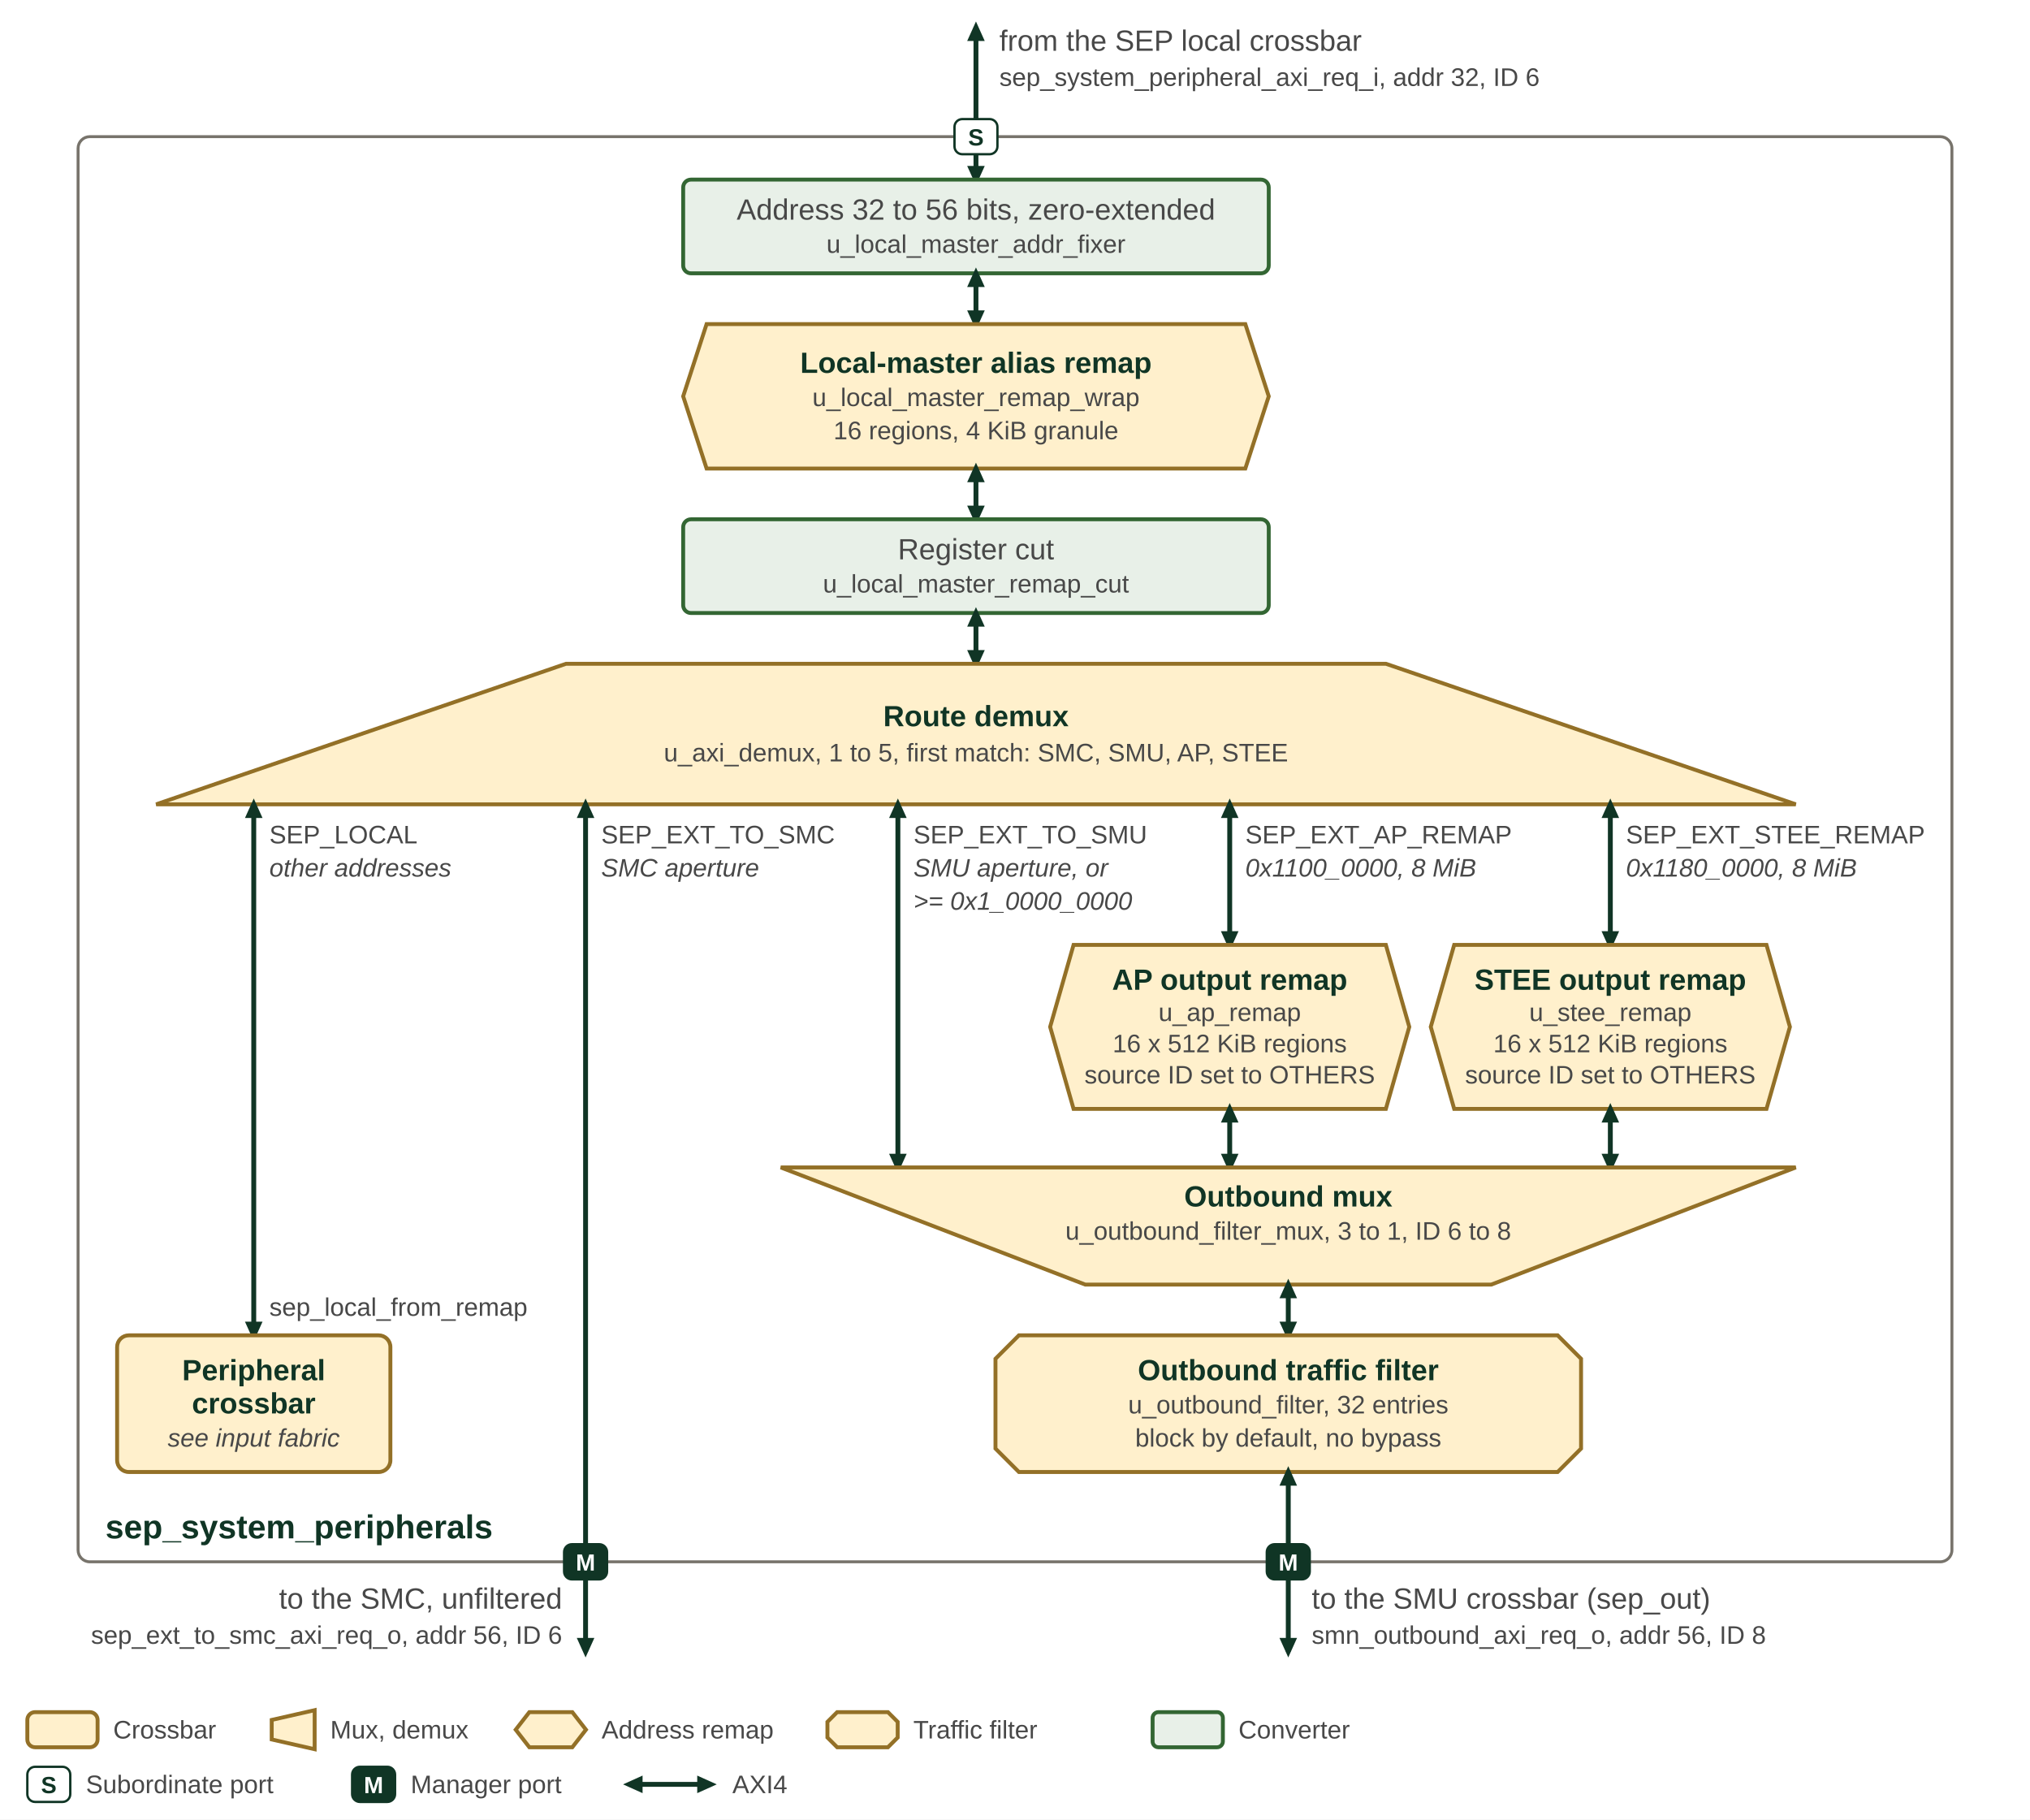
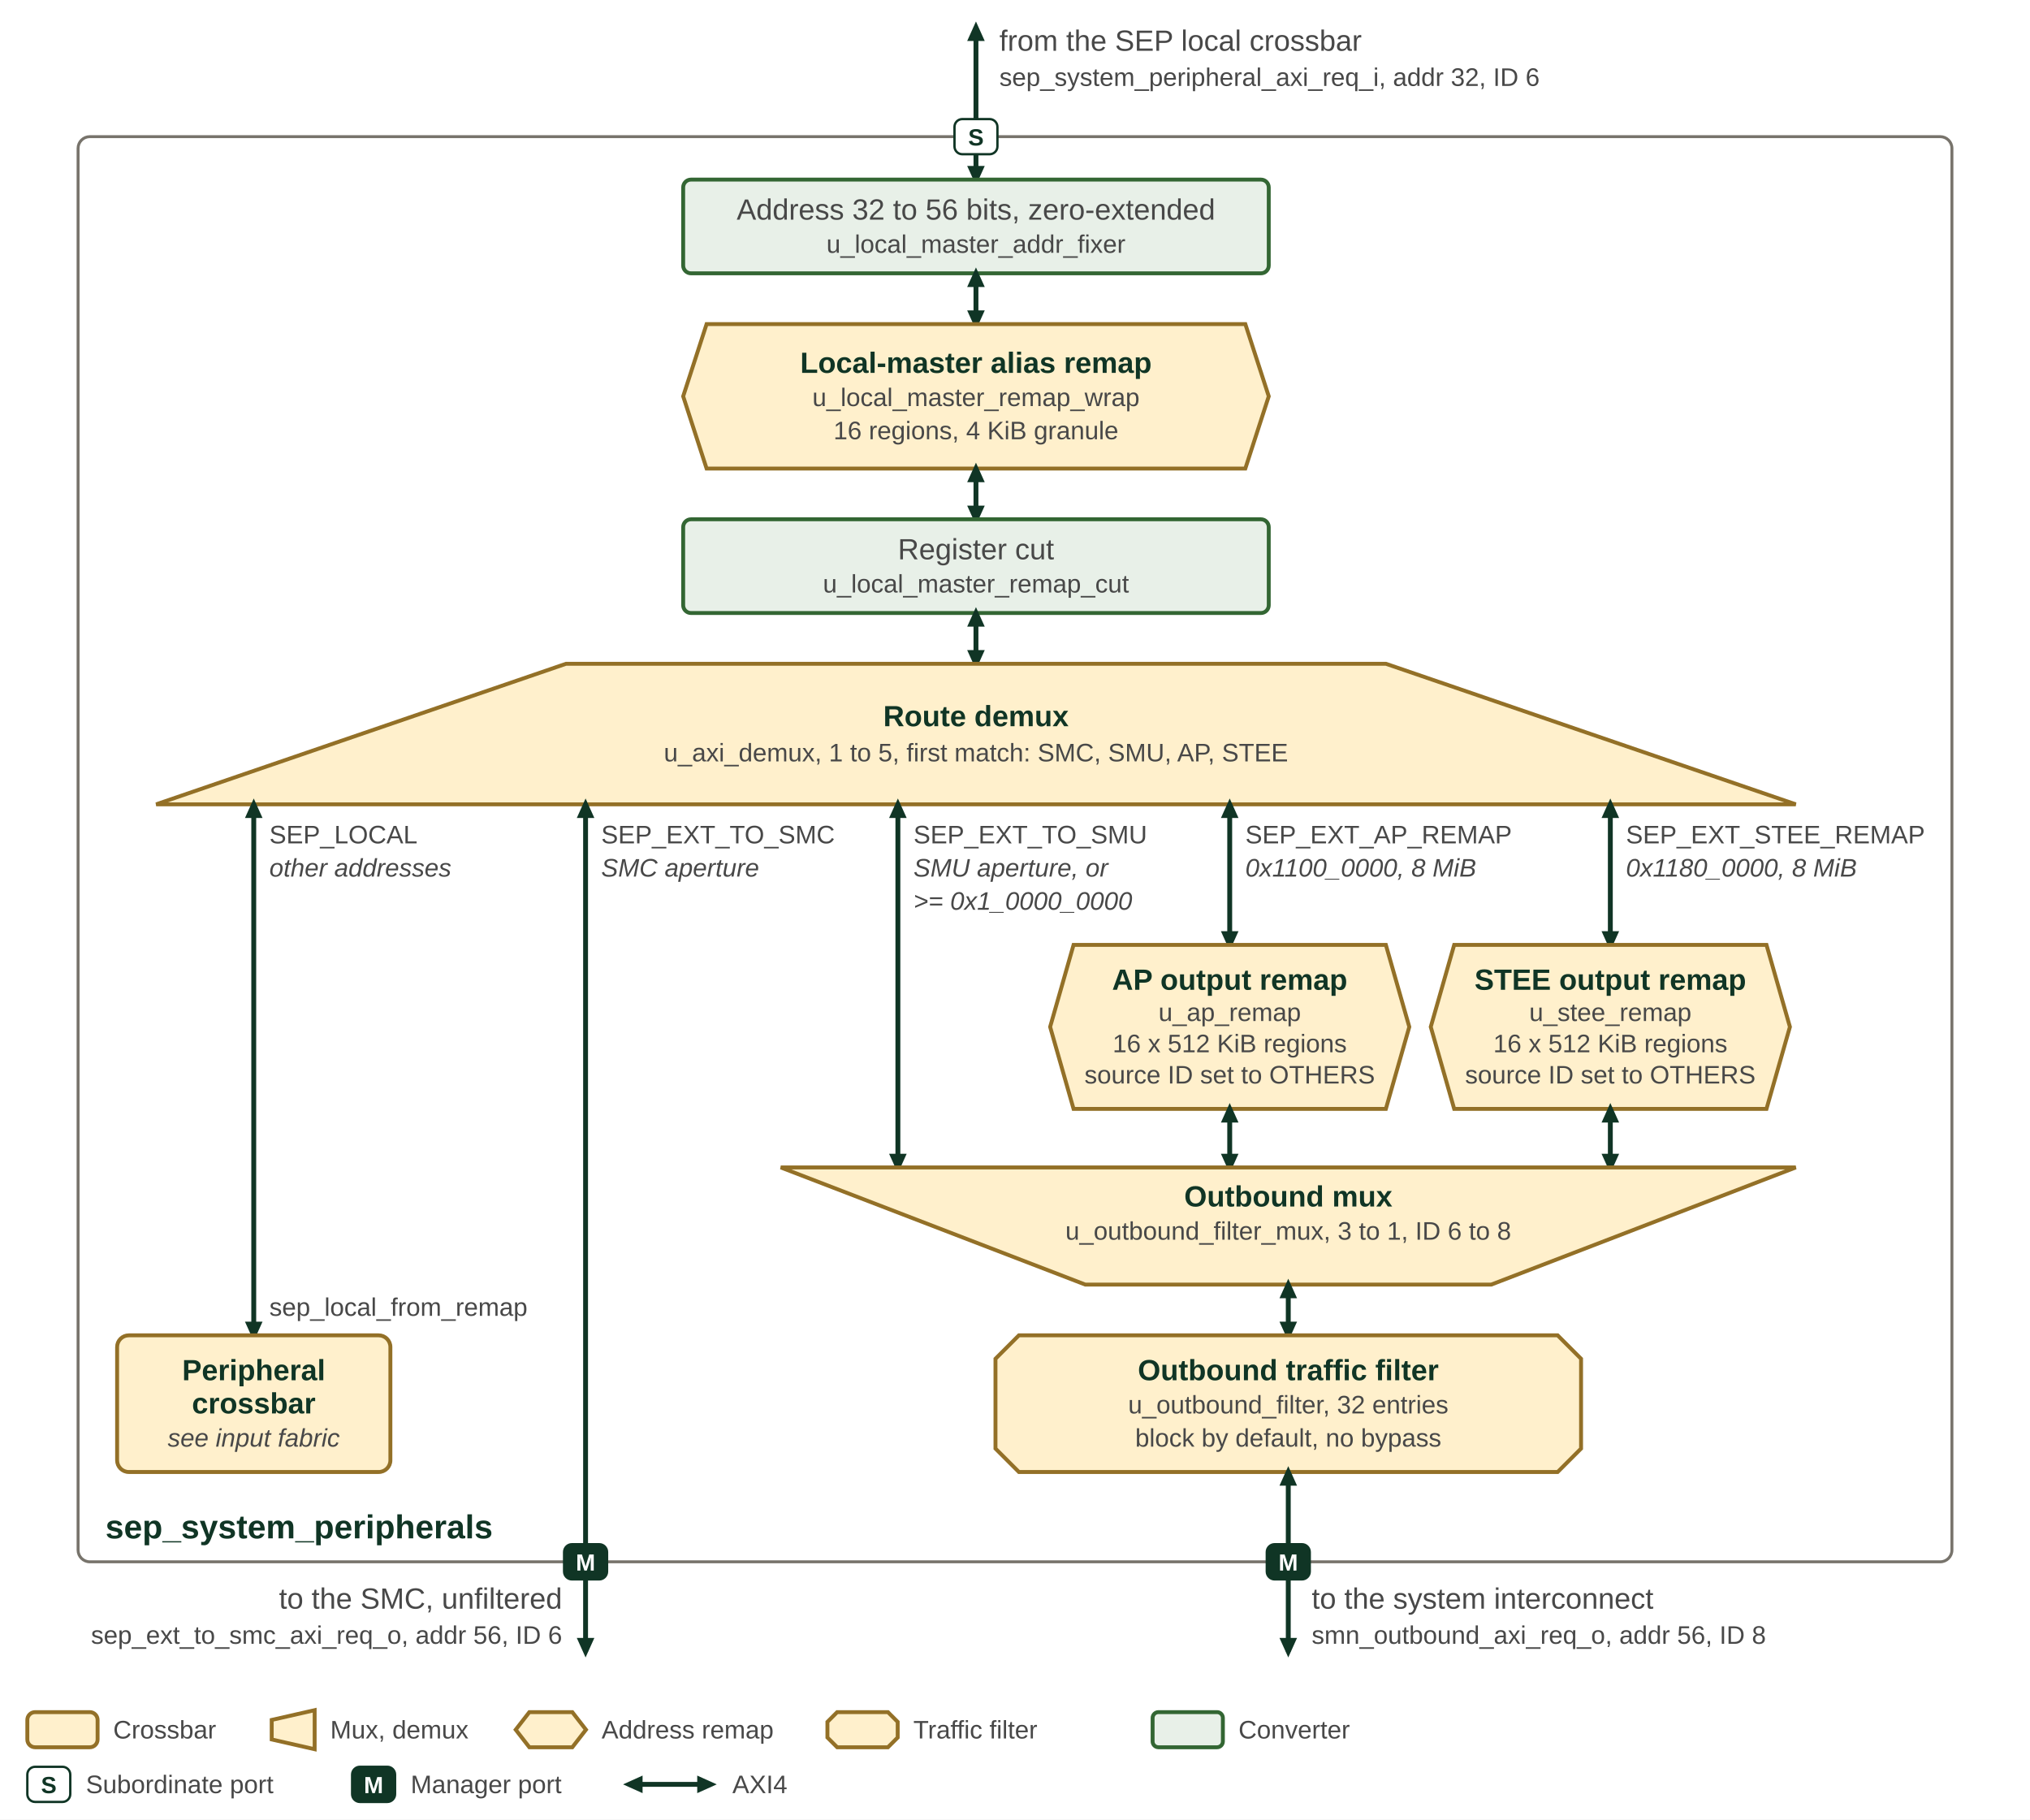
<svg xmlns="http://www.w3.org/2000/svg" width="1040" height="932" viewBox="0 0 1040 932" role="img" aria-labelledby="title desc">
  <defs>
    <marker id="ae" markerUnits="userSpaceOnUse" markerWidth="10" markerHeight="9" refX="7" refY="4.5" orient="auto">
      <path d="M0,0 L10,4.5 L0,9 Z" fill="#103525" />
    </marker>
    <marker id="as" markerUnits="userSpaceOnUse" markerWidth="10" markerHeight="9" refX="3" refY="4.5" orient="auto">
      <path d="M10,0 L0,4.5 L10,9 Z" fill="#103525" />
    </marker>
    <marker id="ge" markerUnits="userSpaceOnUse" markerWidth="8" markerHeight="7" refX="5" refY="3.5" orient="auto">
      <path d="M0,0 L8,3.5 L0,7 Z" fill="#5b6670" />
    </marker>
    <marker id="gs" markerUnits="userSpaceOnUse" markerWidth="8" markerHeight="7" refX="3" refY="3.5" orient="auto">
      <path d="M8,0 L0,3.5 L8,7 Z" fill="#5b6670" />
    </marker>
    <marker id="je" markerUnits="userSpaceOnUse" markerWidth="8" markerHeight="7" refX="5" refY="3.5" orient="auto">
      <path d="M0,0 L8,3.5 L0,7 Z" fill="#42759b" />
    </marker>
    <marker id="js" markerUnits="userSpaceOnUse" markerWidth="8" markerHeight="7" refX="3" refY="3.5" orient="auto">
      <path d="M8,0 L0,3.5 L8,7 Z" fill="#42759b" />
    </marker>
    <marker id="m-smu" markerUnits="userSpaceOnUse" markerWidth="8" markerHeight="7" refX="5" refY="3.5" orient="auto">
      <path d="M0,0 L8,3.5 L0,7 Z" fill="#103525" />
    </marker>
    <marker id="m-ref" markerUnits="userSpaceOnUse" markerWidth="8" markerHeight="7" refX="5" refY="3.5" orient="auto">
      <path d="M0,0 L8,3.5 L0,7 Z" fill="#2f7f79" />
    </marker>
    <marker id="m-per" markerUnits="userSpaceOnUse" markerWidth="8" markerHeight="7" refX="5" refY="3.5" orient="auto">
      <path d="M0,0 L8,3.5 L0,7 Z" fill="#937027" />
    </marker>
    <marker id="m-tel" markerUnits="userSpaceOnUse" markerWidth="8" markerHeight="7" refX="5" refY="3.5" orient="auto">
      <path d="M0,0 L8,3.5 L0,7 Z" fill="#664488" />
    </marker>
    <marker id="m-wdt" markerUnits="userSpaceOnUse" markerWidth="8" markerHeight="7" refX="5" refY="3.5" orient="auto">
      <path d="M0,0 L8,3.5 L0,7 Z" fill="#77736b" />
    </marker>
    <marker id="m-rosc" markerUnits="userSpaceOnUse" markerWidth="8" markerHeight="7" refX="5" refY="3.5" orient="auto">
      <path d="M0,0 L8,3.5 L0,7 Z" fill="#336633" />
    </marker>
    <marker id="m-jtag" markerUnits="userSpaceOnUse" markerWidth="8" markerHeight="7" refX="5" refY="3.5" orient="auto">
      <path d="M0,0 L8,3.5 L0,7 Z" fill="#42759b" />
    </marker>
    <marker id="m-spi" markerUnits="userSpaceOnUse" markerWidth="8" markerHeight="7" refX="5" refY="3.5" orient="auto">
      <path d="M0,0 L8,3.5 L0,7 Z" fill="#5b6670" />
    </marker>
    <marker id="m-slate" markerUnits="userSpaceOnUse" markerWidth="8" markerHeight="7" refX="5" refY="3.5" orient="auto">
      <path d="M0,0 L8,3.5 L0,7 Z" fill="#5b6670" />
    </marker>
    <marker id="m-pg" markerUnits="userSpaceOnUse" markerWidth="8" markerHeight="7" refX="5" refY="3.5" orient="auto">
      <path d="M0,0 L8,3.5 L0,7 Z" fill="#336633" />
    </marker>
    <style>
text { font-family: Arial, sans-serif; font-size: 15px; fill: #484848; }
.t { fill: #484848; }
.b { font-size: 17px; font-weight: bold; fill: #103525; }
.bs { font-size: 15px; font-weight: bold; fill: #103525; }
.h { font-size: 22px; font-weight: bold; fill: #103525; }
.s { font-size: 13px; fill: #484848; }
.si { font-size: 13px; font-style: italic; fill: #484848; }
.pmt { font-size: 12px; font-weight: bold; fill: #ffffff; }
.pst { font-size: 12px; font-weight: bold; fill: #103525; }
.pjt { font-size: 12px; font-weight: bold; fill: #1d4b6e; }
.pct { font-size: 12px; font-weight: bold; fill: #1f5c57; }
.pm { fill: #103525; stroke: #103525; stroke-width: 1.2; }
.ps { fill: #ffffff; stroke: #103525; stroke-width: 1.2; }
.pj { fill: #e8f3ff; stroke: #42759b; stroke-width: 1.2; }
.pc { fill: #d9f0ee; stroke: #2f7f79; stroke-width: 1.2; }
.smu { fill: #ffffff; stroke: #77736b; stroke-width: 1.5; }
.network { fill: #e8f0e8; stroke: #336633; stroke-width: 2; }
.fabric { fill: #fff0cc; stroke: #937027; stroke-width: 2; }
.core { fill: #ffffff; stroke: #937027; stroke-width: 2; }
.future { fill: #ffffff; stroke: #937027; stroke-width: 2; }
.nostroke { stroke: none; }
.fut { fill: none; stroke-dasharray: 7 5; }
.opt { stroke-dasharray: 7 5; }
.hatch { fill: none; stroke: #103525; stroke-opacity: 0.16; stroke-width: 1.2; }
.external { fill: #f2f2f2; stroke: #77736b; stroke-width: 1.5; }
.axi { fill: none; stroke: #103525; stroke-width: 2.5; marker-start: url(#as); marker-end: url(#ae); }
.axio { fill: none; stroke: #103525; stroke-width: 2.5; stroke-dasharray: 8 5; marker-start: url(#as); marker-end: url(#ae); }
.sig { fill: none; stroke: #5b6670; stroke-width: 1.5; marker-start: url(#gs); marker-end: url(#ge); }
.sigo { fill: none; stroke: #5b6670; stroke-width: 1.5; marker-end: url(#ge); }
.jtag { fill: none; stroke: #42759b; stroke-width: 1.8; marker-end: url(#je); }
.jtagb { fill: none; stroke: #42759b; stroke-width: 1.8; marker-start: url(#js); marker-end: url(#je); }
.sigplain { fill: none; stroke: #5b6670; stroke-width: 1.5; }
.n-smu { fill: none; stroke: #103525; stroke-width: 2.5; }
.a-smu { fill: none; stroke: #103525; stroke-width: 2.5; marker-end: url(#m-smu); }
.n-ref { fill: none; stroke: #2f7f79; stroke-width: 1.8; }
.a-ref { fill: none; stroke: #2f7f79; stroke-width: 1.8; marker-end: url(#m-ref); }
.n-per { fill: none; stroke: #937027; stroke-width: 1.8; }
.a-per { fill: none; stroke: #937027; stroke-width: 1.8; marker-end: url(#m-per); }
.n-tel { fill: none; stroke: #664488; stroke-width: 1.8; }
.a-tel { fill: none; stroke: #664488; stroke-width: 1.8; marker-end: url(#m-tel); }
.n-wdt { fill: none; stroke: #77736b; stroke-width: 1.8; }
.a-wdt { fill: none; stroke: #77736b; stroke-width: 1.8; marker-end: url(#m-wdt); }
.n-rosc { fill: none; stroke: #336633; stroke-width: 1.8; }
.a-rosc { fill: none; stroke: #336633; stroke-width: 1.8; marker-end: url(#m-rosc); }
.n-jtag { fill: none; stroke: #42759b; stroke-width: 1.8; }
.a-jtag { fill: none; stroke: #42759b; stroke-width: 1.8; marker-end: url(#m-jtag); }
.n-spi { fill: none; stroke: #5b6670; stroke-width: 1.8; }
.a-spi { fill: none; stroke: #5b6670; stroke-width: 1.8; marker-end: url(#m-spi); }
.n-slate { fill: none; stroke: #5b6670; stroke-width: 1.8; }
.a-slate { fill: none; stroke: #5b6670; stroke-width: 1.8; marker-end: url(#m-slate); }
.n-pg { fill: none; stroke: #336633; stroke-width: 1.8; }
.a-pg { fill: none; stroke: #336633; stroke-width: 1.8; marker-end: url(#m-pg); }
.axil { fill: none; stroke: #103525; stroke-width: 1.5; marker-start: url(#as); marker-end: url(#ae); }
.sigd { fill: none; stroke: #5b6670; stroke-width: 1.5; stroke-dasharray: 5 4; marker-end: url(#ge); }
+ .axin { fill: none; stroke: #103525; stroke-width: 2.5; }
+ .axis { fill: none; stroke: #103525; stroke-width: 2.5; marker-start: url(#as); }
+ .axie { fill: none; stroke: #103525; stroke-width: 2.5; marker-end: url(#ae); }
+ .axiln { fill: none; stroke: #103525; stroke-width: 1.5; }
</style>
  </defs>
  <rect width="1040" height="932" fill="#ffffff" />
  <rect class="smu" x="40" y="70" width="960" height="730" rx="6" />
  <text class="b" x="54" y="788" text-anchor="start">sep_system_peripherals</text>
  <text class="t" x="512" y="26" text-anchor="start">from the SEP local crossbar</text>
  <text class="s" x="512" y="44" text-anchor="start">sep_system_peripheral_axi_req_i, addr 32, ID 6</text>
  <path class="axi" d="M500,14 L500,92" />
  <rect class="network" x="350" y="92" width="300" height="48" rx="4" />
  <text class="t" x="500" y="112.5" text-anchor="middle">Address 32 to 56 bits, zero-extended</text>
  <text class="s" x="500" y="129.5" text-anchor="middle">u_local_master_addr_fixer</text>
  <path class="axi" d="M500,140 L500,166" />
  <path class="fabric" d="M362,166 L638,166 L650,203 L638,240 L362,240 L350,203 Z" />
  <text class="bs" x="500" y="191" text-anchor="middle">Local-master alias remap</text>
  <text class="s" x="500" y="208" text-anchor="middle">u_local_master_remap_wrap</text>
  <text class="s" x="500" y="225" text-anchor="middle">16 regions, 4 KiB granule</text>
  <path class="axi" d="M500,240 L500,266" />
  <rect class="network" x="350" y="266" width="300" height="48" rx="4" />
  <text class="t" x="500" y="286.5" text-anchor="middle">Register cut</text>
  <text class="s" x="500" y="303.5" text-anchor="middle">u_local_master_remap_cut</text>
  <path class="axi" d="M500,314 L500,340" />
  <path class="fabric" d="M290,340 L710,340 L920,412 L80,412 Z" />
  <text class="bs" x="500" y="372" text-anchor="middle">Route demux</text>
  <text class="s" x="500" y="390" text-anchor="middle">u_axi_demux, 1 to 5, first match: SMC, SMU, AP, STEE</text>
  <text class="s" x="138" y="432" text-anchor="start">SEP_LOCAL</text>
  <text class="si" x="138" y="449" text-anchor="start">other addresses</text>
  <text class="s" x="308" y="432" text-anchor="start">SEP_EXT_TO_SMC</text>
  <text class="si" x="308" y="449" text-anchor="start">SMC aperture</text>
  <text class="s" x="468" y="432" text-anchor="start">SEP_EXT_TO_SMU</text>
  <text class="si" x="468" y="449" text-anchor="start">SMU aperture, or</text>
  <text class="s" x="638" y="432" text-anchor="start">SEP_EXT_AP_REMAP</text>
  <text class="si" x="638" y="449" text-anchor="start">0x1100_0000, 8 MiB</text>
  <text class="s" x="833" y="432" text-anchor="start">SEP_EXT_STEE_REMAP</text>
  <text class="si" x="833" y="449" text-anchor="start">0x1180_0000, 8 MiB</text>
  <text class="si" x="468" y="466" text-anchor="start">&gt;= 0x1_0000_0000</text>
  <path class="axi" d="M630,412 L630,484" />
  <path class="fabric" d="M550,484 L710,484 L722,526 L710,568 L550,568 L538,526 Z" />
  <text class="bs" x="630" y="507" text-anchor="middle">AP output remap</text>
  <text class="s" x="630" y="523" text-anchor="middle">u_ap_remap</text>
  <text class="s" x="630" y="539" text-anchor="middle">16 x 512 KiB regions</text>
  <text class="s" x="630" y="555" text-anchor="middle">source ID set to OTHERS</text>
  <path class="axi" d="M825,412 L825,484" />
  <path class="fabric" d="M745,484 L905,484 L917,526 L905,568 L745,568 L733,526 Z" />
  <text class="bs" x="825" y="507" text-anchor="middle">STEE output remap</text>
  <text class="s" x="825" y="523" text-anchor="middle">u_stee_remap</text>
  <text class="s" x="825" y="539" text-anchor="middle">16 x 512 KiB regions</text>
  <text class="s" x="825" y="555" text-anchor="middle">source ID set to OTHERS</text>
  <path class="axi" d="M460,412 L460,598" />
  <path class="axi" d="M630,568 L630,598" />
  <path class="axi" d="M825,568 L825,598" />
  <path class="fabric" d="M400,598 L920,598 L764,658 L556,658 Z" />
  <text class="bs" x="660" y="618" text-anchor="middle">Outbound mux</text>
  <text class="s" x="660" y="635" text-anchor="middle">u_outbound_filter_mux, 3 to 1, ID 6 to 8</text>
  <path class="axi" d="M660.0,658 L660.0,684" />
  <path class="fabric" d="M522,684 L798,684 L810,696 L810,742 L798,754 L522,754 L510,742 L510,696 Z" />
  <text class="bs" x="660" y="707" text-anchor="middle">Outbound traffic filter</text>
  <text class="s" x="660" y="724" text-anchor="middle">u_outbound_filter, 32 entries</text>
  <text class="s" x="660" y="741" text-anchor="middle">block by default, no bypass</text>
  <path class="axi" d="M660.0,754 L660.0,846" />
-   <text class="t" x="672" y="824" text-anchor="start">to the SMU crossbar (sep_out)</text>
+   <text class="t" x="672" y="824" text-anchor="start">to the system interconnect</text>
  <text class="s" x="672" y="842" text-anchor="start">smn_outbound_axi_req_o, addr 56, ID 8</text>
  <path class="axi" d="M300,412 L300,846" />
  <text class="t" x="288" y="824" text-anchor="end">to the SMC, unfiltered</text>
  <text class="s" x="288" y="842" text-anchor="end">sep_ext_to_smc_axi_req_o, addr 56, ID 6</text>
  <path class="axi" d="M130,412 L130,684" />
  <rect class="fabric" x="60" y="684" width="140" height="70" rx="6" />
  <text class="bs" x="130" y="707" text-anchor="middle">Peripheral</text>
  <text class="bs" x="130" y="724" text-anchor="middle">crossbar</text>
  <text class="si" x="130" y="741" text-anchor="middle">see input fabric</text>
  <text class="s" x="138" y="674" text-anchor="start">sep_local_from_remap</text>
  <rect class="fabric" x="14" y="877" width="36" height="18" rx="4" />
  <text class="s" x="58" y="890.5" text-anchor="start">Crossbar</text>
  <path class="fabric" d="M139.2,881 L161.2,876 L161.2,896 L139.2,891 Z" />
  <text class="s" x="169.2" y="890.5" text-anchor="start">Mux, demux</text>
  <path class="fabric" d="M271.2,877 L293.2,877 L300.2,886 L293.2,895 L271.2,895 L264.2,886 Z" />
  <text class="s" x="308.2" y="890.5" text-anchor="start">Address remap</text>
  <path class="fabric" d="M428.9,877 L454.9,877 L459.9,882 L459.9,890 L454.9,895 L428.9,895 L423.9,890 L423.9,882 Z" />
  <text class="s" x="467.9" y="890.5" text-anchor="start">Traffic filter</text>
  <rect class="network" x="590.5" y="877" width="36" height="18" rx="3" />
  <text class="s" x="634.5" y="890.5" text-anchor="start">Converter</text>
  <text class="s" x="44" y="918.5" text-anchor="start">Subordinate port</text>
  <text class="s" x="210.4" y="918.5" text-anchor="start">Manager port</text>
  <path class="axi" d="M322.2,914 L364.2,914" />
  <text class="s" x="375.2" y="918.5" text-anchor="start">AXI4</text>
  <rect class="ps" x="489.0" y="61.0" width="22" height="18" rx="4" />
  <text class="pst" x="500" y="74.5" text-anchor="middle">S</text>
  <rect class="pm" x="649.0" y="791.0" width="22" height="18" rx="4" />
  <text class="pmt" x="660" y="804.5" text-anchor="middle">M</text>
  <rect class="pm" x="289.0" y="791.0" width="22" height="18" rx="4" />
  <text class="pmt" x="300" y="804.5" text-anchor="middle">M</text>
  <rect class="ps" x="14.0" y="905.0" width="22" height="18" rx="4" />
  <text class="pst" x="25" y="918.5" text-anchor="middle">S</text>
  <rect class="pm" x="180.4" y="905.0" width="22" height="18" rx="4" />
  <text class="pmt" x="191.4" y="918.5" text-anchor="middle">M</text>
</svg>
